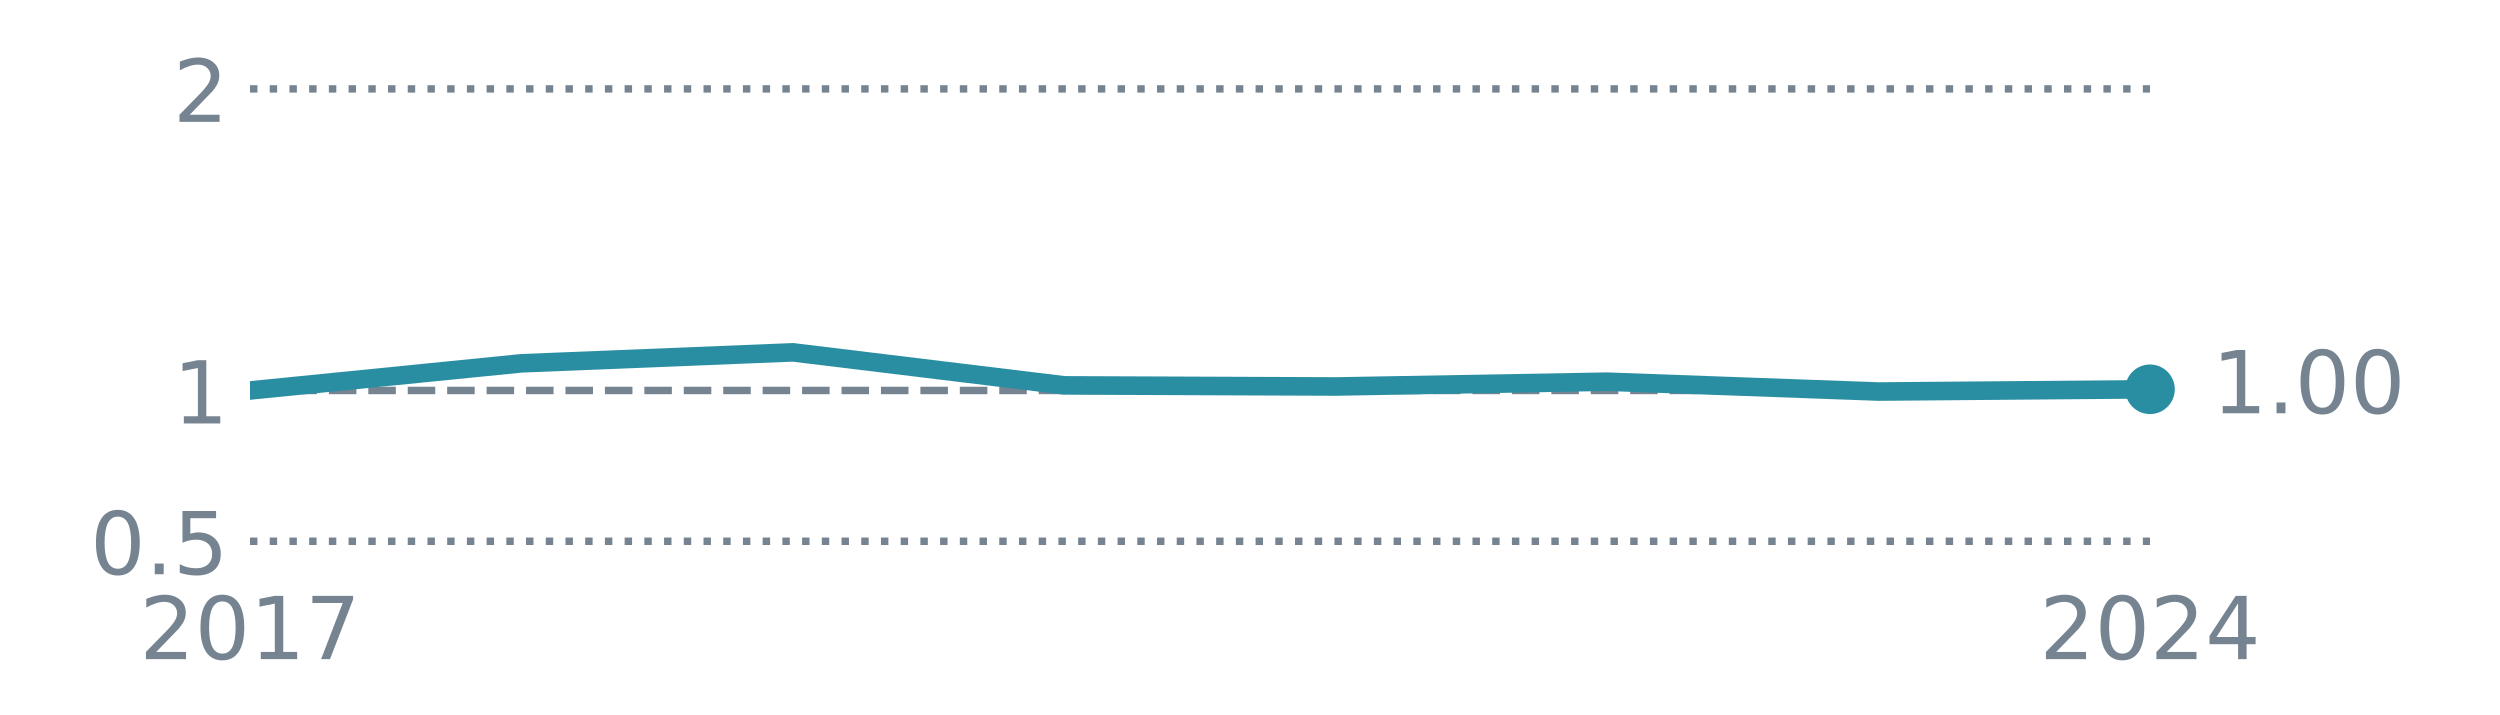
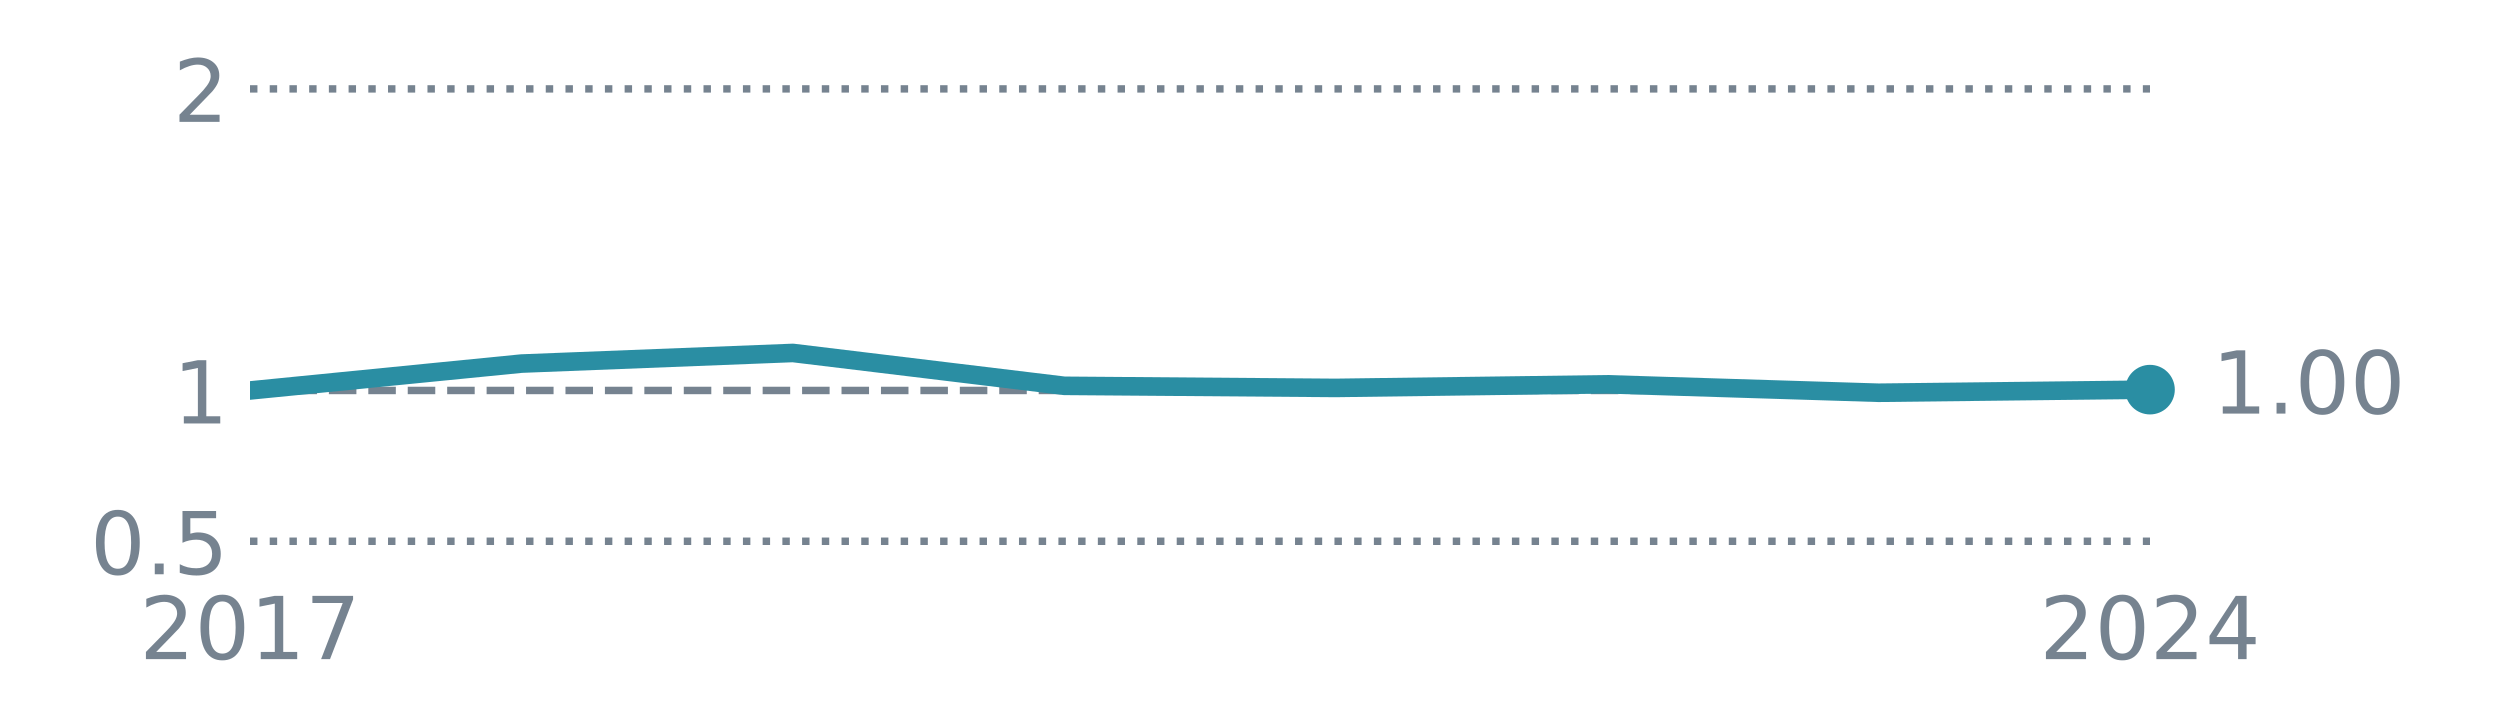
<svg xmlns="http://www.w3.org/2000/svg" xmlns:xlink="http://www.w3.org/1999/xlink" width="403.2pt" height="115.2pt" viewBox="0 0 403.2 115.2" version="1.1">
  <defs>
    <style type="text/css">*{stroke-linejoin: round; stroke-linecap: butt}</style>
  </defs>
  <g id="figure_1">
    <g id="patch_1">
      <path d="M 0 115.2  L 403.2 115.2  L 403.2 0  L 0 0  L 0 115.2  z " style="fill: none" />
    </g>
    <g id="axes_1">
      <g id="patch_2">
        <path d="M 40.32 92.16  L 346.752 92.16  L 346.752 4.608  L 40.32 4.608  L 40.32 92.16  z " style="fill: none" />
      </g>
      <g id="matplotlib.axis_1">
        <g id="xtick_1">
          <g id="line2d_1" />
          <g id="text_1">
            <text style="font-size: 14px; font-family: 'DejaVu Sans', 'Bitstream Vera Sans', 'Computer Modern Sans Serif', 'Lucida Grande', 'Verdana', 'Geneva', 'Lucid', 'Arial', 'Helvetica', 'Avant Garde', sans-serif; text-anchor: middle; fill: #768390" x="40.32" y="106.298" transform="rotate(-0 40.32 106.2978)">2017</text>
          </g>
        </g>
        <g id="xtick_2">
          <g id="line2d_2" />
          <g id="text_2">
            <text style="font-size: 14px; font-family: 'DejaVu Sans', 'Bitstream Vera Sans', 'Computer Modern Sans Serif', 'Lucida Grande', 'Verdana', 'Geneva', 'Lucid', 'Arial', 'Helvetica', 'Avant Garde', sans-serif; text-anchor: middle; fill: #768390" x="346.752" y="106.298" transform="rotate(-0 346.752 106.2978)">2024</text>
          </g>
        </g>
      </g>
      <g id="matplotlib.axis_2">
        <g id="ytick_1">
          <g id="line2d_3" />
          <g id="text_3">
            <text style="font-size: 14px; font-family: 'DejaVu Sans', 'Bitstream Vera Sans', 'Computer Modern Sans Serif', 'Lucida Grande', 'Verdana', 'Geneva', 'Lucid', 'Arial', 'Helvetica', 'Avant Garde', sans-serif; text-anchor: end; fill: #768390" x="36.82" y="92.615" transform="rotate(-0 36.82 92.61491)">0.5</text>
          </g>
        </g>
        <g id="ytick_2">
          <g id="line2d_4" />
          <g id="text_4">
            <text style="font-size: 14px; font-family: 'DejaVu Sans', 'Bitstream Vera Sans', 'Computer Modern Sans Serif', 'Lucida Grande', 'Verdana', 'Geneva', 'Lucid', 'Arial', 'Helvetica', 'Avant Garde', sans-serif; text-anchor: end; fill: #768390" x="36.82" y="68.295" transform="rotate(-0 36.82 68.29491)">1</text>
          </g>
        </g>
        <g id="ytick_3">
          <g id="line2d_5" />
          <g id="text_5">
            <text style="font-size: 14px; font-family: 'DejaVu Sans', 'Bitstream Vera Sans', 'Computer Modern Sans Serif', 'Lucida Grande', 'Verdana', 'Geneva', 'Lucid', 'Arial', 'Helvetica', 'Avant Garde', sans-serif; text-anchor: end; fill: #768390" x="36.82" y="19.655" transform="rotate(-0 36.82 19.65491)">2</text>
          </g>
        </g>
      </g>
      <g id="line2d_6">
        <path d="M 40.32 62.976  L 346.752 62.976  " clip-path="url(#p16c794052c)" style="fill: none; stroke-dasharray: 4.44,1.92; stroke-dashoffset: 0; stroke: #768390; stroke-width: 1.2" />
      </g>
      <g id="line2d_7">
        <path d="M 40.32 87.296  L 346.752 87.296  " clip-path="url(#p16c794052c)" style="fill: none; stroke-dasharray: 1.2,1.98; stroke-dashoffset: 0; stroke: #768390; stroke-width: 1.2" />
      </g>
      <g id="line2d_8">
        <path d="M 40.32 14.336  L 346.752 14.336  " clip-path="url(#p16c794052c)" style="fill: none; stroke-dasharray: 1.2,1.98; stroke-dashoffset: 0; stroke: #768390; stroke-width: 1.2" />
      </g>
      <g id="line2d_9">
-         <path d="M 40.32 62.976  L 84.096 58.595  L 127.872 56.827  L 171.648 62.153  L 215.424 62.334  L 259.2 61.56  L 302.976 63.15  L 346.752 62.783  " clip-path="url(#p16c794052c)" style="fill: none; stroke: #2a8ea3; stroke-width: 3; stroke-linecap: square" />
+         <path d="M 40.32 62.976  L 84.096 58.639  L 127.872 56.924  L 171.648 62.225  L 215.424 62.564  L 259.2 61.981  L 302.976 63.344  L 346.752 62.841  " clip-path="url(#p16c794052c)" style="fill: none; stroke: #2a8ea3; stroke-width: 3; stroke-linecap: square" />
      </g>
      <g id="line2d_10">
        <defs>
          <path id="m3f1850def1" d="M 0 3.5  C 0.928 3.5 1.819 3.131 2.475 2.475  C 3.131 1.819 3.5 0.928 3.5 0  C 3.5 -0.928 3.131 -1.819 2.475 -2.475  C 1.819 -3.131 0.928 -3.5 0 -3.5  C -0.928 -3.5 -1.819 -3.131 -2.475 -2.475  C -3.131 -1.819 -3.5 -0.928 -3.5 0  C -3.5 0.928 -3.131 1.819 -2.475 2.475  C -1.819 3.131 -0.928 3.5 0 3.5  z " style="stroke: #2a8ea3" />
        </defs>
        <g>
-           <use xlink:href="#m3f1850def1" x="346.752" y="62.783" style="fill: #2a8ea3; stroke: #2a8ea3" />
+           <use xlink:href="#m3f1850def1" x="346.752" y="62.841" style="fill: #2a8ea3; stroke: #2a8ea3" />
        </g>
      </g>
      <g id="text_6">
-         <text style="font-size: 14px; font-family: 'DejaVu Sans', 'Bitstream Vera Sans', 'Computer Modern Sans Serif', 'Lucida Grande', 'Verdana', 'Geneva', 'Lucid', 'Arial', 'Helvetica', 'Avant Garde', sans-serif; text-anchor: start; fill: #768390" x="356.752" y="66.646" transform="rotate(-0 356.752 66.64568)">1.00</text>
+         <text style="font-size: 14px; font-family: 'DejaVu Sans', 'Bitstream Vera Sans', 'Computer Modern Sans Serif', 'Lucida Grande', 'Verdana', 'Geneva', 'Lucid', 'Arial', 'Helvetica', 'Avant Garde', sans-serif; text-anchor: start; fill: #768390" x="356.752" y="66.704" transform="rotate(-0 356.752 66.70399)">1.00</text>
      </g>
    </g>
  </g>
  <defs>
    <clipPath id="p16c794052c">
      <rect x="40.32" y="4.608" width="306.432" height="87.552" />
    </clipPath>
  </defs>
</svg>
